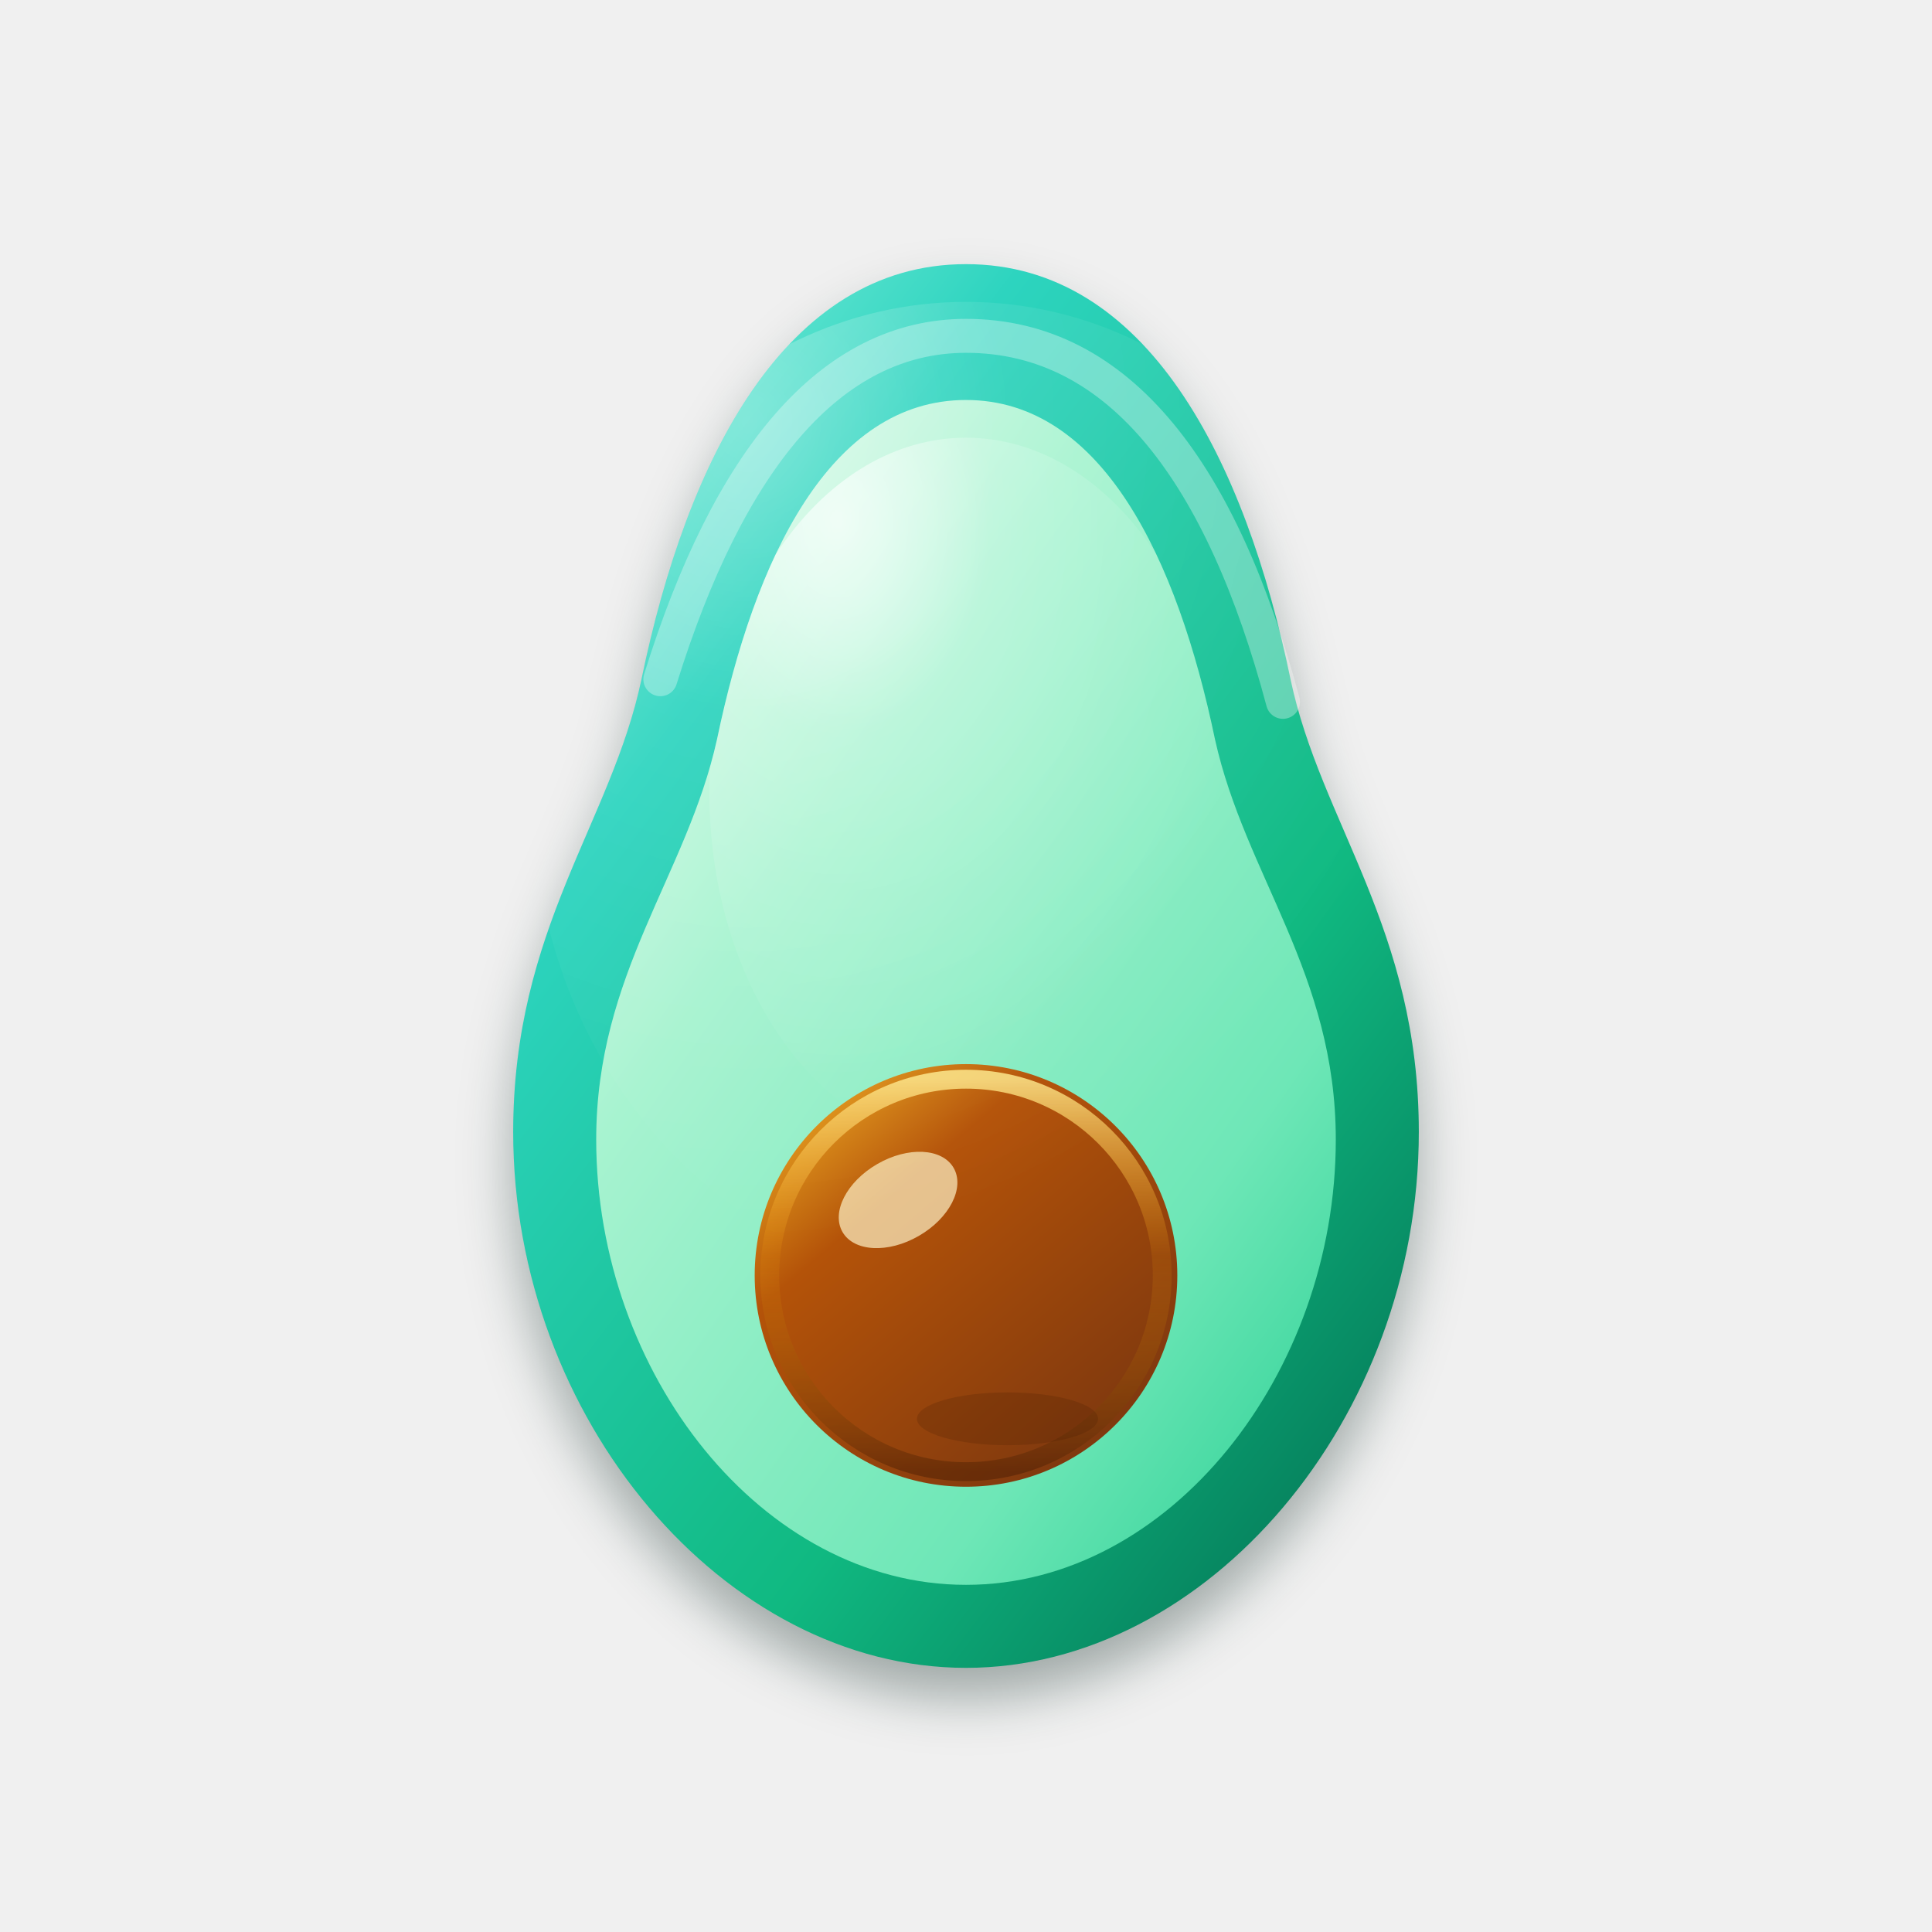
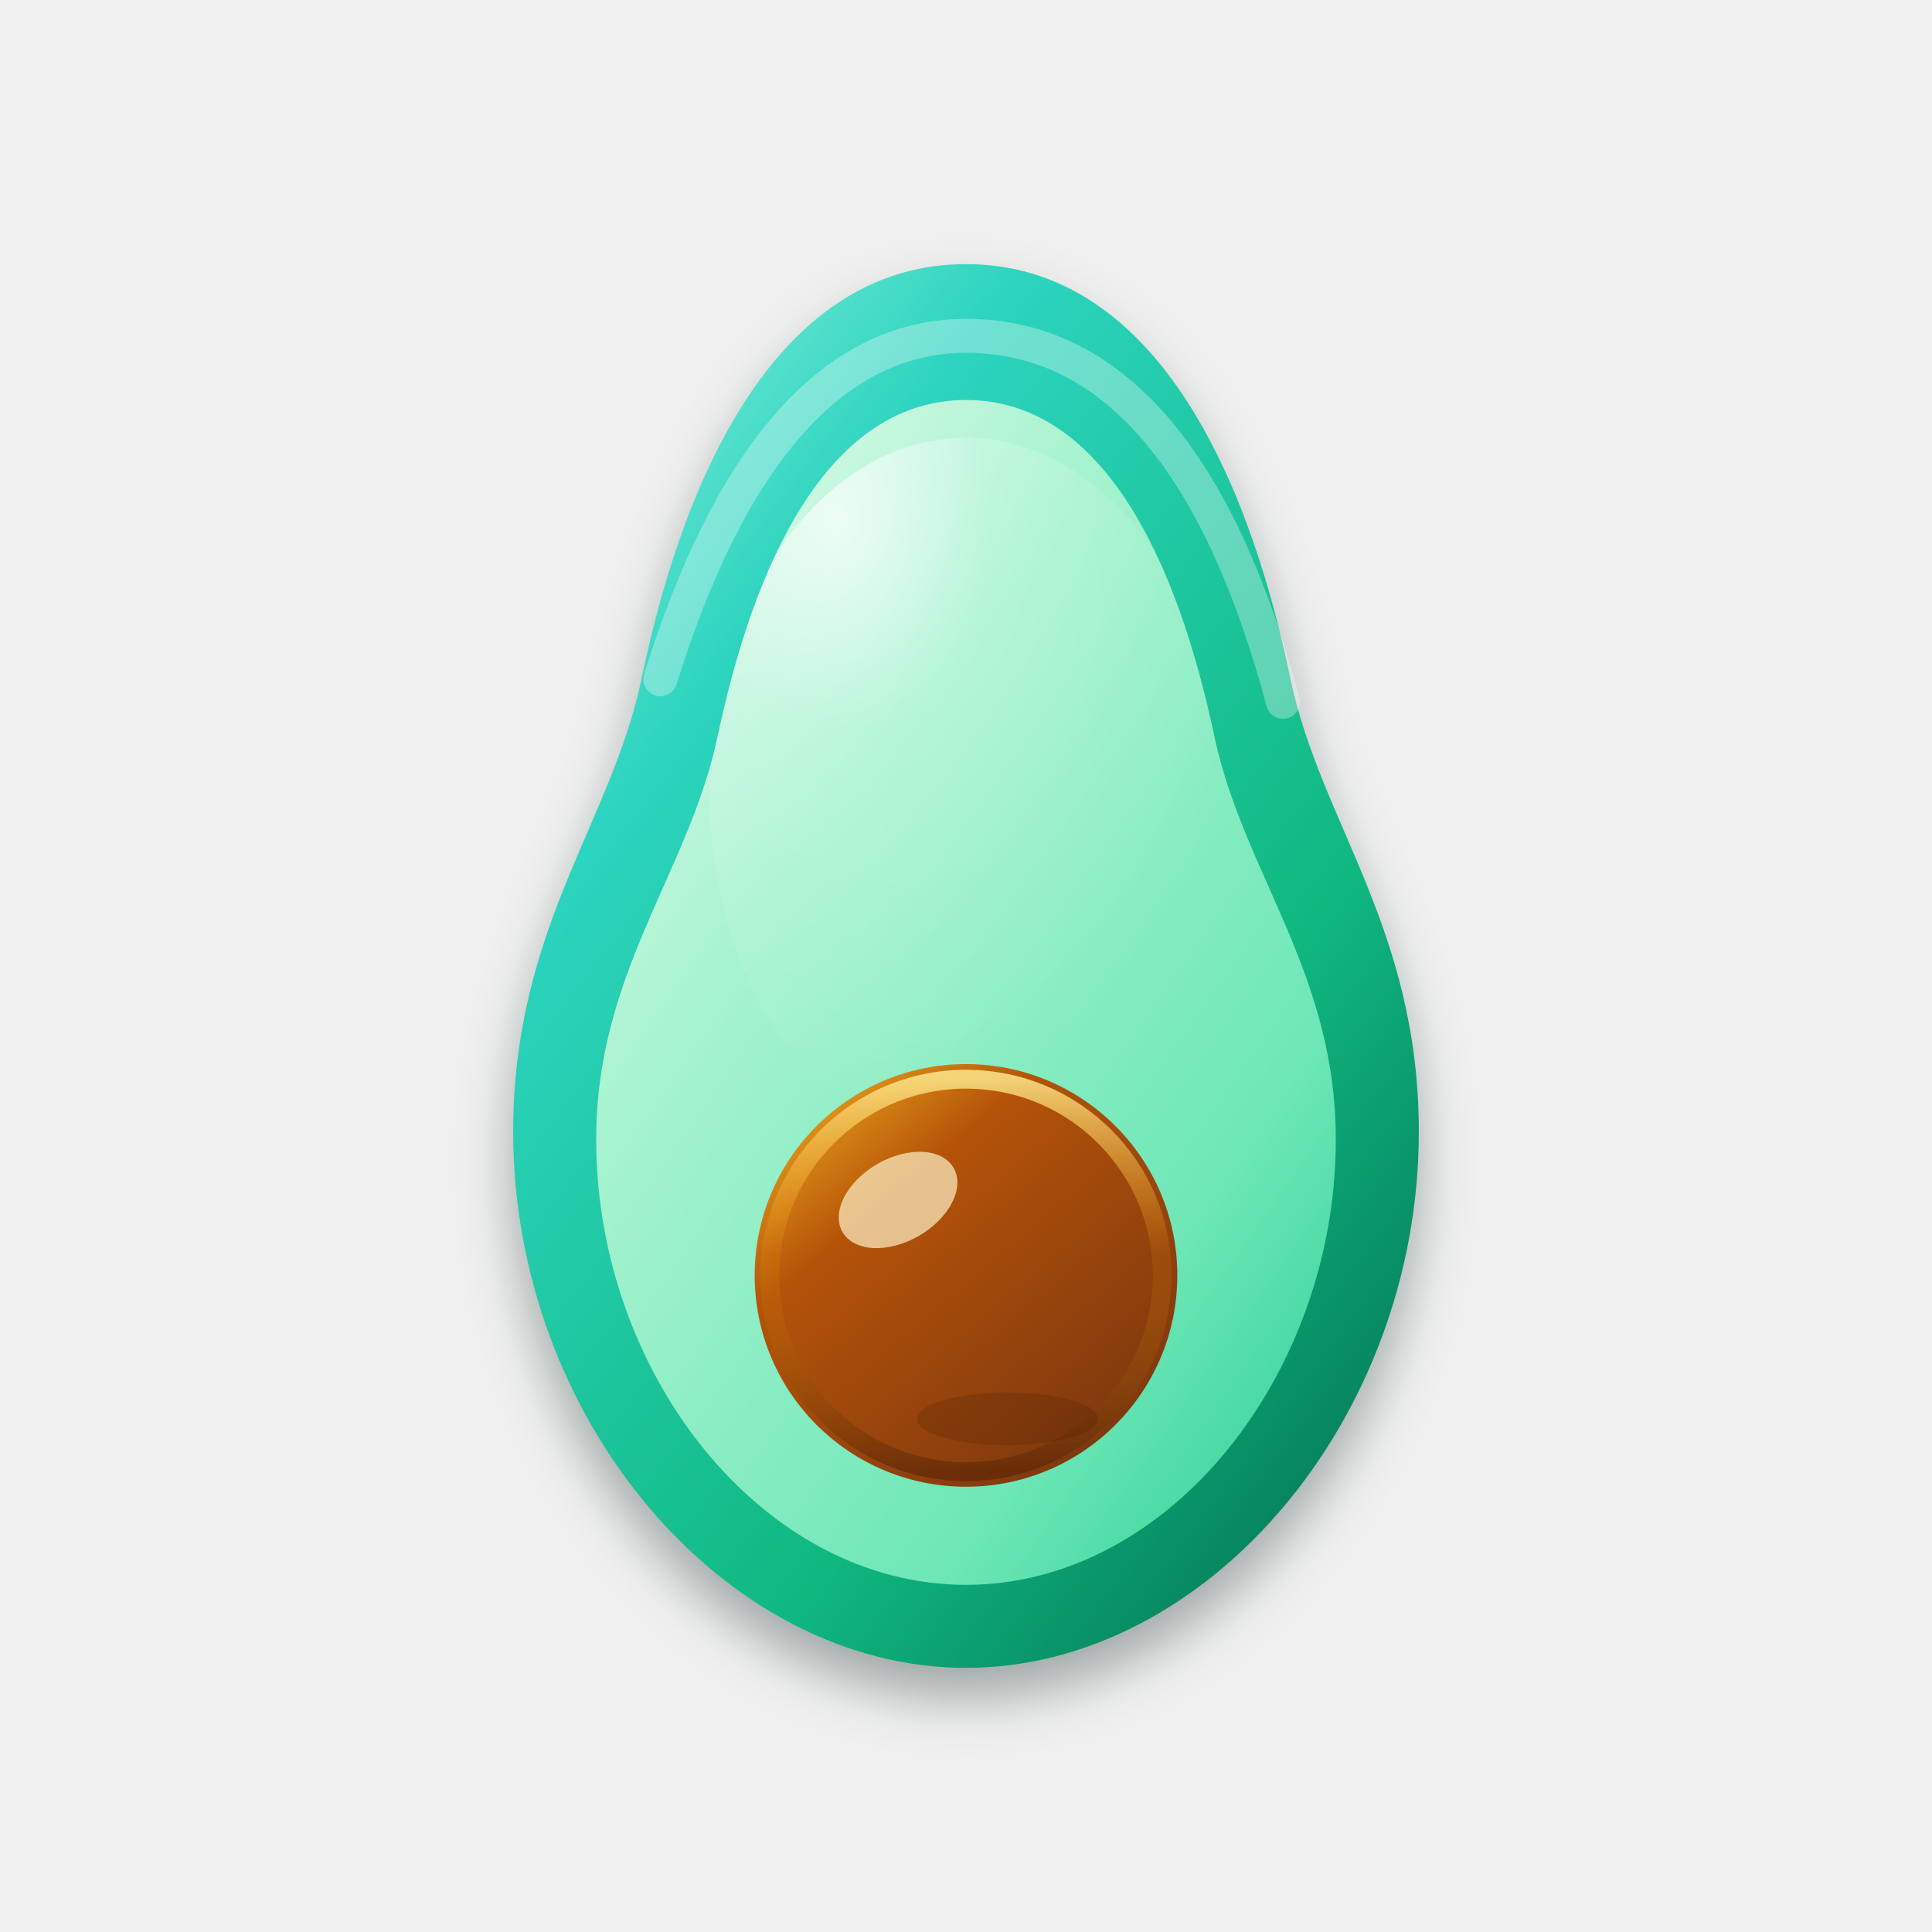
<svg xmlns="http://www.w3.org/2000/svg" viewBox="0 0 512 512" role="img" aria-labelledby="title">
  <defs>
-     <linearGradient id="outer" x1="0" y1="0" x2="0.85" y2="1">
+     <linearGradient id="outer" x1="0" y1="0" x2=".85" y2="1">
      <stop offset="0" stop-color="#99f6e4" />
-       <stop offset="0.28" stop-color="#2dd4bf" />
-       <stop offset="0.7" stop-color="#10b981" />
+       <stop offset=".28" stop-color="#2dd4bf" />
+       <stop offset=".7" stop-color="#10b981" />
      <stop offset="1" stop-color="#047857" />
    </linearGradient>
-     <linearGradient id="flesh" x1="0" y1="0" x2="0.9" y2="1">
+     <linearGradient id="flesh" x1="0" y1="0" x2=".9" y2="1">
      <stop offset="0" stop-color="#f0fdf4" />
-       <stop offset="0.35" stop-color="#a7f3d0" />
-       <stop offset="0.78" stop-color="#6ee7b7" />
+       <stop offset=".35" stop-color="#a7f3d0" />
+       <stop offset=".78" stop-color="#6ee7b7" />
      <stop offset="1" stop-color="#34d399" />
    </linearGradient>
-     <linearGradient id="seed" x1="0" y1="0" x2="0.85" y2="1">
+     <linearGradient id="seed" x1="0" y1="0" x2=".85" y2="1">
      <stop offset="0" stop-color="#fbbf24" />
-       <stop offset="0.34" stop-color="#b45309" />
+       <stop offset=".34" stop-color="#b45309" />
      <stop offset="1" stop-color="#78350f" />
    </linearGradient>
    <linearGradient id="seedBevel" x1="0" y1="0" x2="0" y2="1">
-       <stop offset="0" stop-color="#fde68a" stop-opacity="0.85" />
-       <stop offset="0.45" stop-color="#f59e0b" stop-opacity="0.12" />
-       <stop offset="1" stop-color="#451a03" stop-opacity="0.45" />
+       <stop offset="0" stop-color="#fde68a" stop-opacity=".85" />
+       <stop offset=".45" stop-color="#f59e0b" stop-opacity=".12" />
+       <stop offset="1" stop-color="#451a03" stop-opacity=".45" />
    </linearGradient>
-     <radialGradient id="shine" cx="0.25" cy="0.12" r="0.85">
-       <stop offset="0" stop-color="#fff" stop-opacity="0.68" />
-       <stop offset="0.35" stop-color="#fff" stop-opacity="0.18" />
+     <radialGradient id="shine" cx=".25" cy=".12" r=".85">
+       <stop offset="0" stop-color="#fff" stop-opacity=".68" />
+       <stop offset=".35" stop-color="#fff" stop-opacity=".18" />
      <stop offset="1" stop-color="#fff" stop-opacity="0" />
    </radialGradient>
    <filter id="depth" x="-20%" y="-15%" width="140%" height="145%" color-interpolation-filters="sRGB">
      <feGaussianBlur in="SourceAlpha" stdDeviation="7" result="blur" />
      <feOffset dy="8" result="offset" />
-       <feColorMatrix in="offset" type="matrix" values="0 0 0 0 0.01 0 0 0 0 0.12 0 0 0 0 0.1 0 0 0 .34 0" result="shadow" />
+       <feColorMatrix in="offset" type="matrix" values="0 0 0 0 .01 0 0 0 0 .12 0 0 0 0 .1 0 0 0 .34 0" result="shadow" />
      <feMerge>
        <feMergeNode in="shadow" />
        <feMergeNode in="SourceGraphic" />
      </feMerge>
    </filter>
-     <clipPath id="outerClip">
-       <path d="M256 70c-48 0-74 52-86 110-8 38-34 66-34 120 0 76 56 142 120 142s120-66 120-142c0-54-26-82-34-120-12-58-38-110-86-110z" />
-     </clipPath>
    <clipPath id="innerClip">
      <path d="M256 106c-36 0-56 42-66 90-8 36-32 62-32 106 0 62 44 118 98 118s98-56 98-118c0-44-24-70-32-106-10-48-30-90-66-90z" />
    </clipPath>
  </defs>
  <g filter="url(#depth)">
    <path fill="url(#outer)" d="M256 70c-48 0-74 52-86 110-8 38-34 66-34 120 0 76 56 142 120 142s120-66 120-142c0-54-26-82-34-120-12-58-38-110-86-110z" />
    <path fill="url(#flesh)" d="M256 106c-36 0-56 42-66 90-8 36-32 62-32 106 0 62 44 118 98 118s98-56 98-118c0-44-24-70-32-106-10-48-30-90-66-90z" />
    <ellipse cx="256" cy="210" rx="68" ry="94" fill="url(#shine)" clip-path="url(#innerClip)" />
    <path d="M175 180c18-58 45-91 81-91 41 0 68 37 84 97" fill="none" stroke="#fff" stroke-opacity=".32" stroke-width="9" stroke-linecap="round" />
    <circle cx="256" cy="338" r="56" fill="url(#seed)" />
    <circle cx="256" cy="338" r="52" fill="none" stroke="url(#seedBevel)" stroke-width="5" />
    <ellipse cx="238" cy="318" rx="17" ry="11" fill="#fff7cc" fill-opacity=".68" transform="rotate(-30 238 318)" />
    <ellipse cx="267" cy="376" rx="24" ry="7" fill="#451a03" fill-opacity=".2" />
  </g>
-   <ellipse cx="256" cy="210" rx="115" ry="130" fill="url(#shine)" clip-path="url(#outerClip)" opacity=".42" />
</svg>
